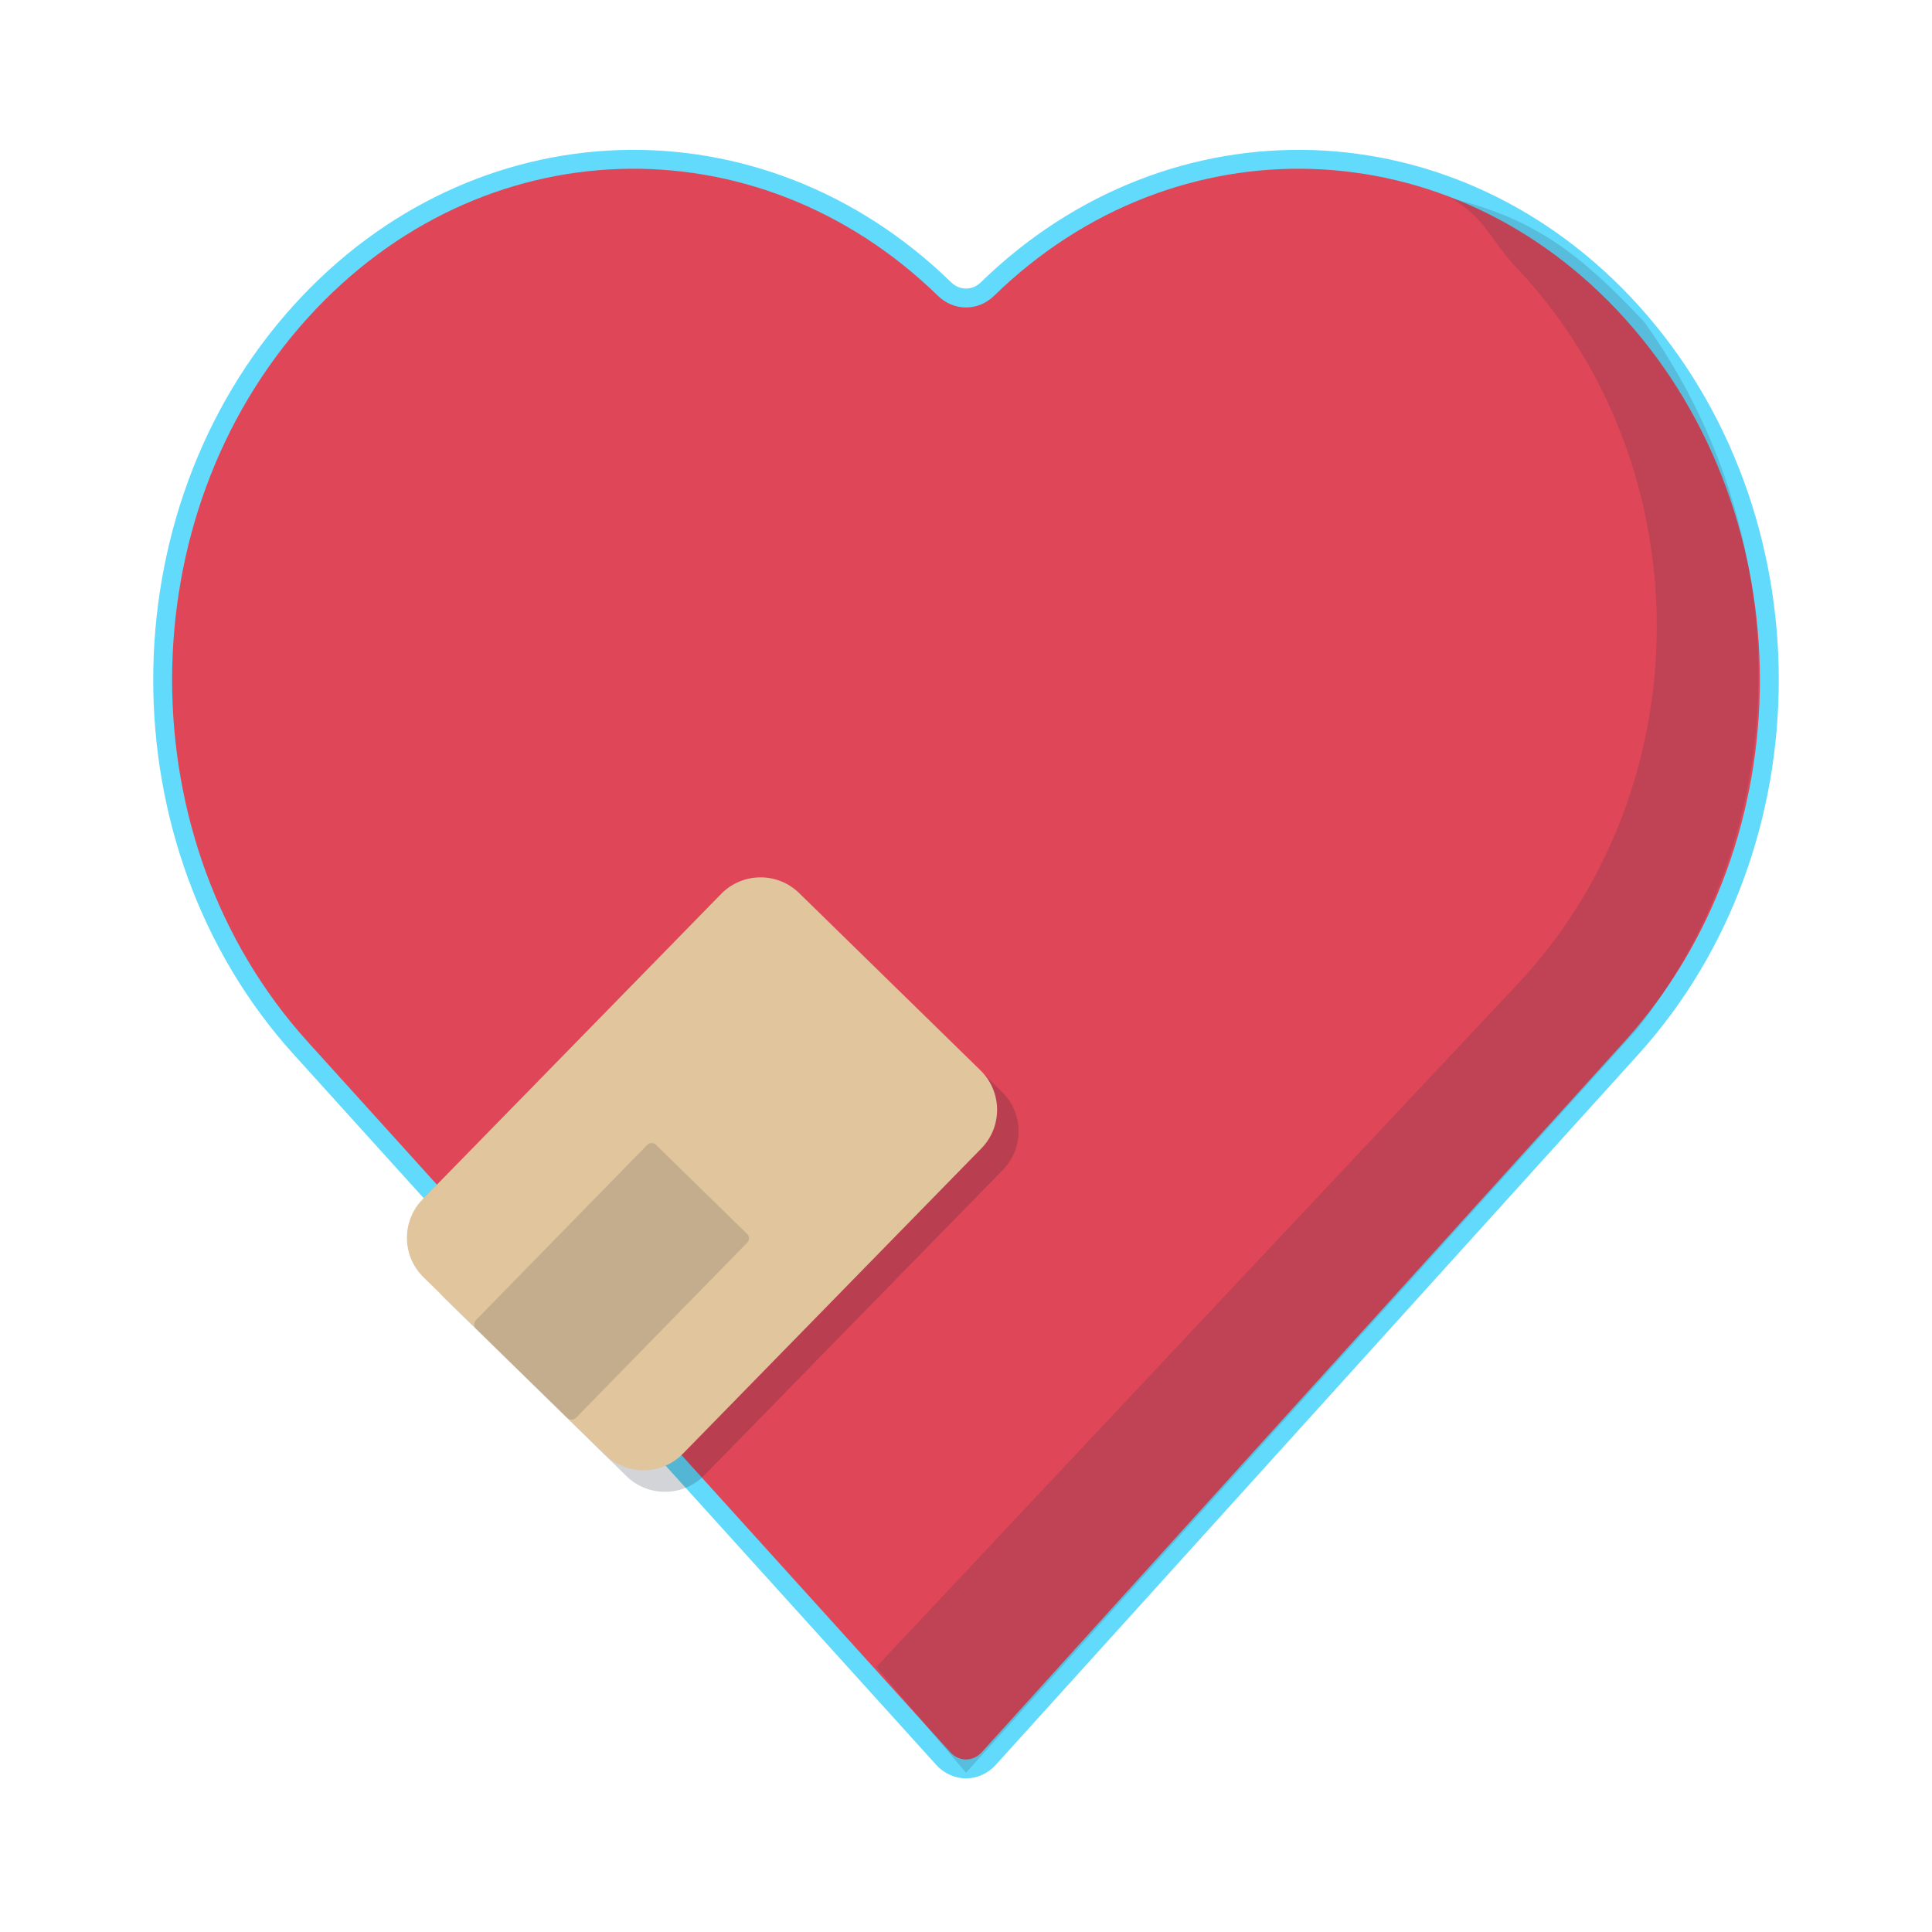
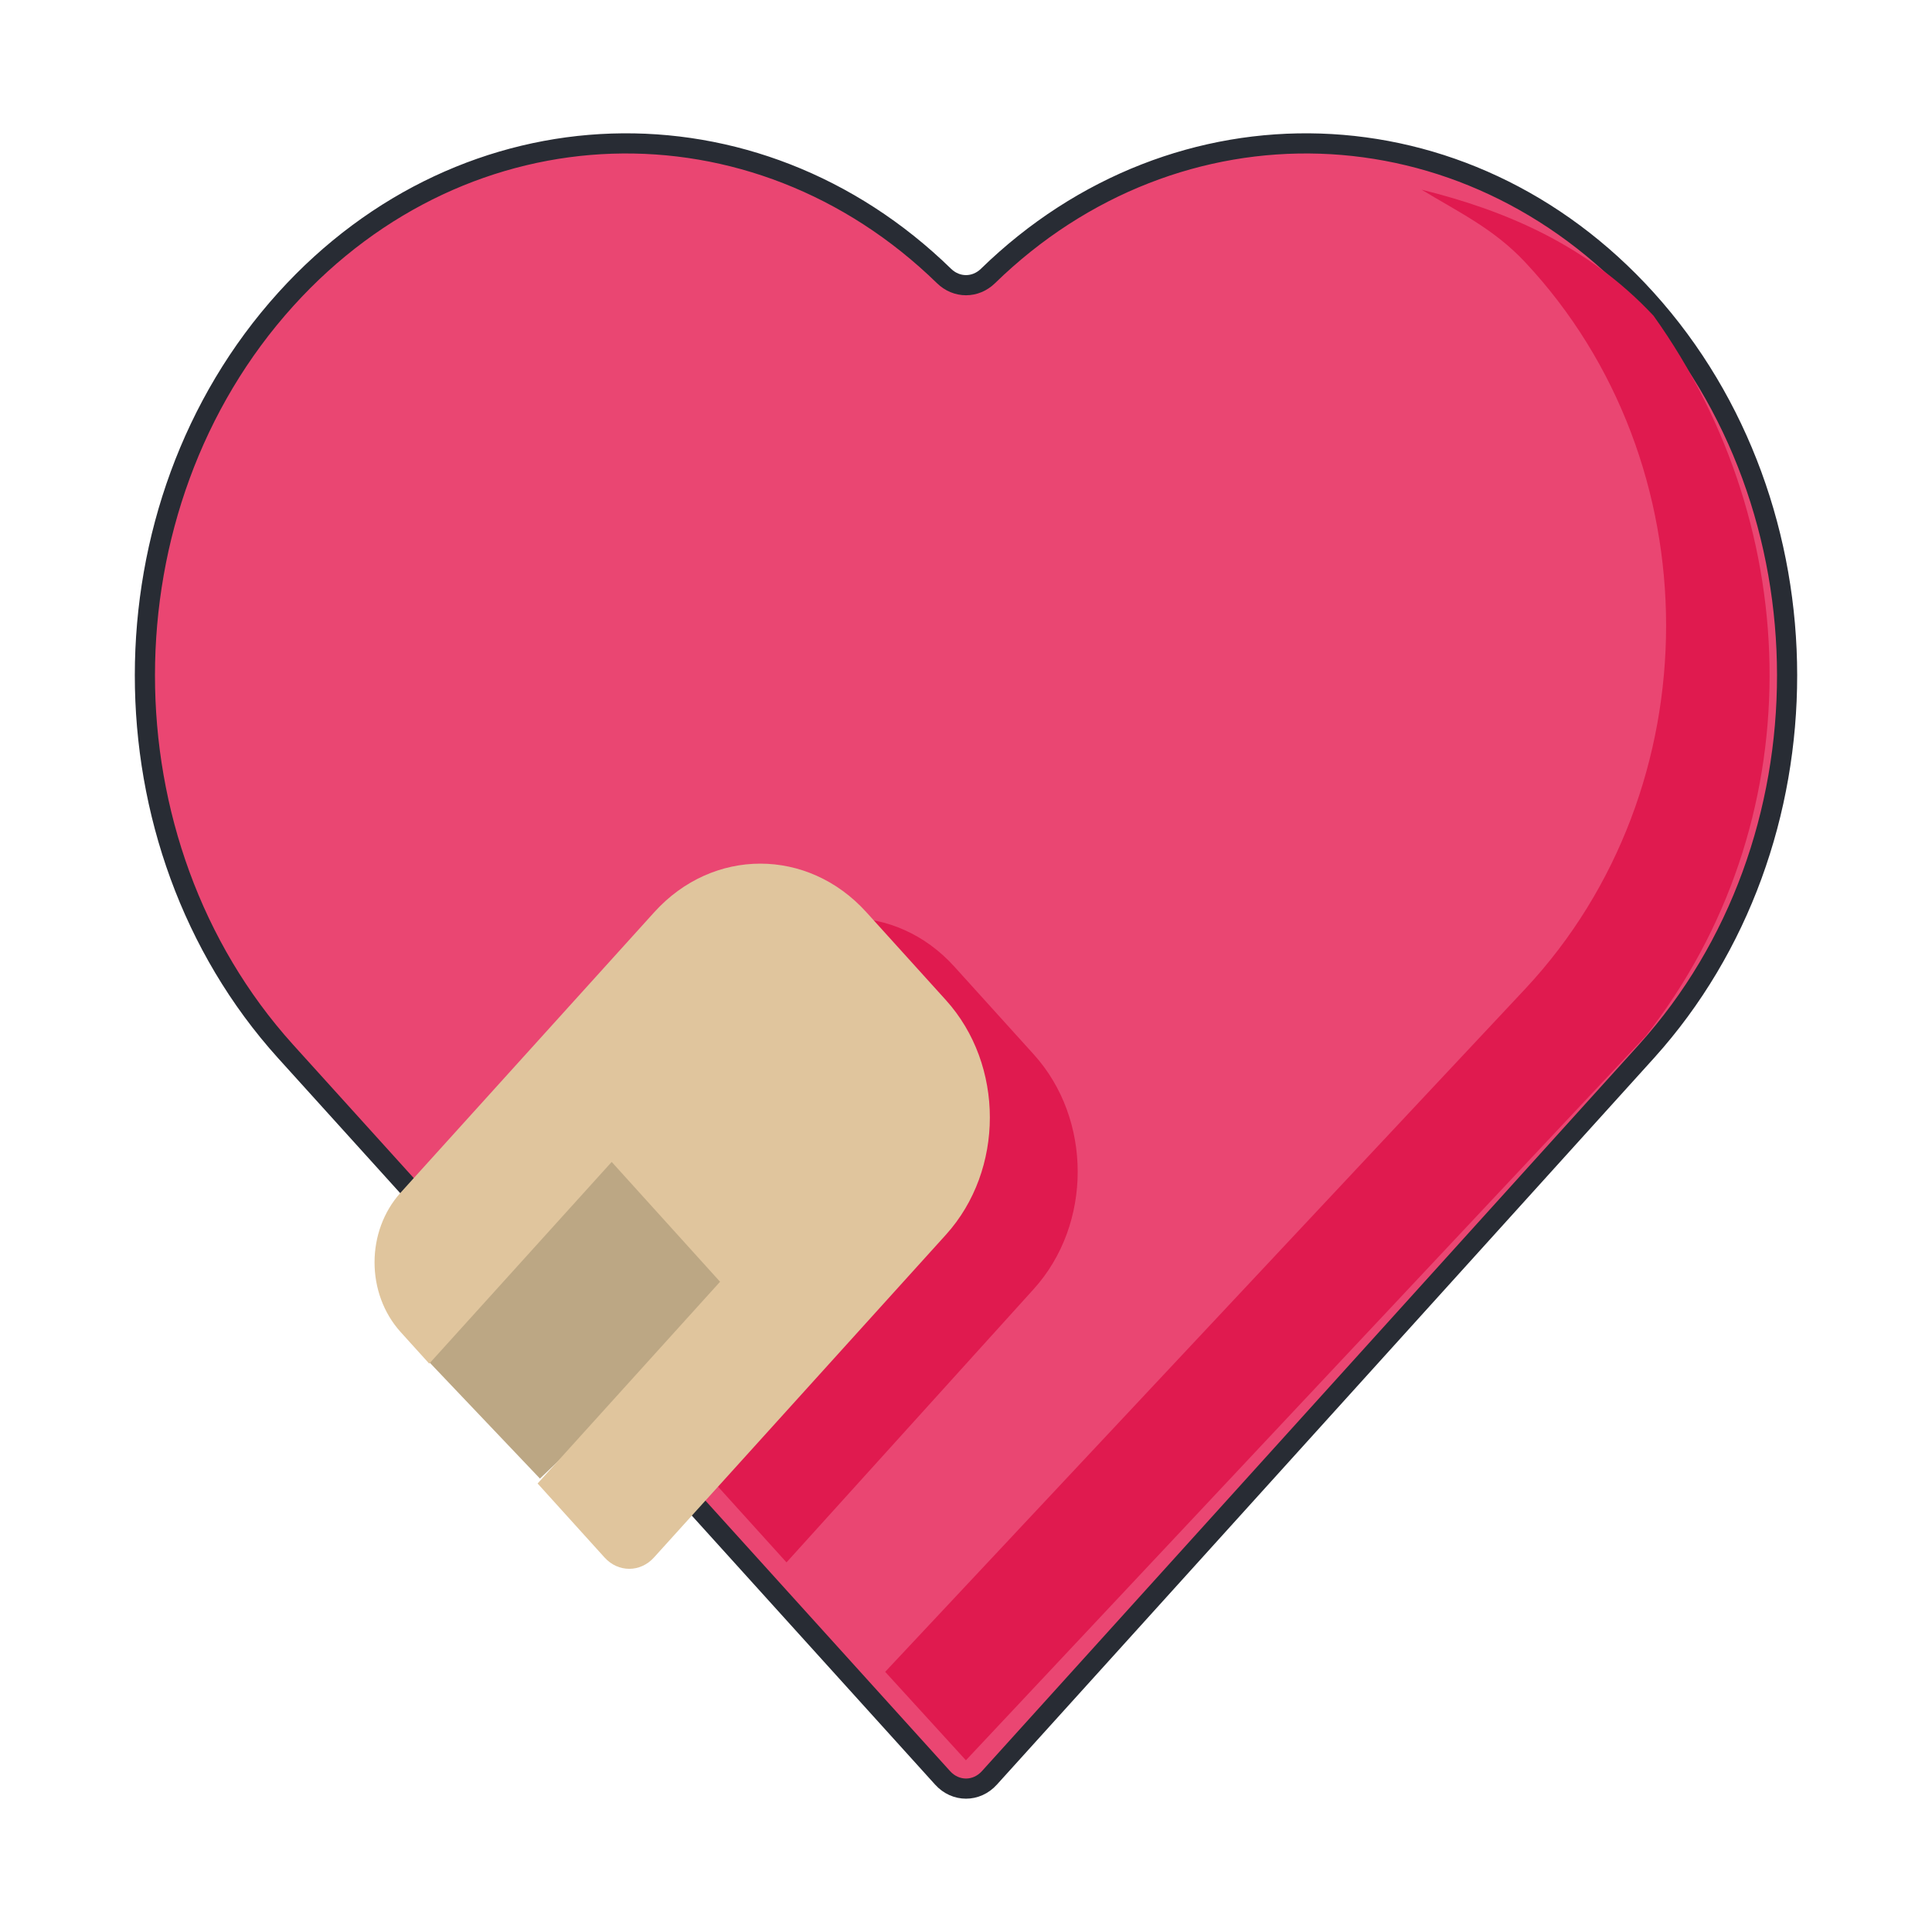
- <svg xmlns="http://www.w3.org/2000/svg" viewBox="0 0 449 449" fill-rule="evenodd" clip-rule="evenodd" stroke-linejoin="round" stroke-miterlimit="2">
-   <path fill="none" d="M0 0h449v449H0z" />
-   <path fill="none" d="M0 0h449v449H0z" />
+ <svg xmlns="http://www.w3.org/2000/svg" viewBox="0 0 300 300" fill-rule="evenodd" stroke-linejoin="round" stroke-miterlimit="2">
  <g fill-rule="nonzero">
-     <path d="M379.244 243.439c42.634-47.255 42.603-123.774-.097-170.984-41.073-45.413-106.673-47.175-149.651-5.286-2.861 2.789-7.129 2.789-9.992 0-42.978-41.889-108.577-40.127-149.653 5.286-42.698 47.21-42.729 123.729-.095 170.984l149.432 165.226c2.934 3.245 7.692 3.245 10.626 0l149.43-165.226z" fill="#df4759" stroke="#61dafb" stroke-width="4.39" />
-     <path d="M380.32 239.373L224.5 411.98l-20.854-24.587 149.242-158.907c42.887-45.845 42.858-120.083-.097-165.878-7.153-7.624-7.12-11.445-15.508-16.529 19.35 4.793 29.784 12.693 44.87 28.776 35.071 48.962 36.273 115.966-1.833 164.518z" fill="#2d3242" fill-opacity=".17" />
+     <path d="M255.679 163.235c29.116-32.272 29.095-84.529-.066-116.77-28.05-31.014-72.85-32.217-102.201-3.61-1.954 1.905-4.869 1.905-6.824 0-29.351-28.607-74.15-27.404-102.202 3.61-29.16 32.241-29.181 84.498-.065 116.77l102.051 112.837c2.004 2.216 5.253 2.216 7.257 0l102.05-112.837z" fill="#ea4672" stroke="#282c34" stroke-width="3.13" />
+     <path d="M160.522 200.156l-38.394 42.45-45.289-50.075 38.393-42.45c9.098-10.058 23.848-10.058 32.945 0l12.345 13.649c9.097 10.057 9.097 26.368 0 36.426zm94.989-39.237L149.985 273.336l-12.533-13.735 99.419-106.087c29.142-31.181 29.122-81.673-.066-112.82-4.86-5.185-10.37-7.784-16.07-11.242 13.148 3.26 25.771 8.633 36.022 19.572 23.83 33.301 24.647 78.873-1.246 111.895z" fill="#e01a4f" />
  </g>
-   <path d="M233.078 271.884c4.944-5.058 4.852-13.179-.206-18.124l-42.154-41.211c-5.058-4.944-13.179-4.853-18.124.205l-69.374 70.963c-4.945 5.058-4.853 13.179.205 18.124l42.155 41.21c5.058 4.945 13.179 4.853 18.123-.205l69.375-70.962z" fill="#161c2d" fill-opacity=".19" />
-   <path d="M228.078 266.884c4.944-5.058 4.852-13.179-.206-18.124l-42.154-41.211c-5.058-4.944-13.179-4.853-18.124.205L98.22 278.717c-4.945 5.058-4.853 13.179.205 18.124l42.155 41.21c5.058 4.945 13.179 4.853 18.123-.205l69.375-70.962z" fill="#e0c59d" />
-   <path d="M173.653 288.797a1.434 1.434 0 00-.023-2.028l-21.188-20.714a1.435 1.435 0 00-2.028.023l-39.792 40.703a1.435 1.435 0 00.023 2.028l21.188 20.714a1.435 1.435 0 002.028-.023l39.792-40.703z" fill="#161c2d" fill-opacity=".14" />
+   <path d="M94.622 179.085l-30.831 29.414 20.05 21.092 30.831-29.414-20.05-21.092z" fill="#bca784" />
+   <path d="M146.881 191.73l-45.336 50.119c-2.119 2.343-5.551 2.343-7.67 0L83.48 230.356l28.332-31.326-16.829-18.607-28.332 31.326-4.433-4.902c-5.412-5.984-5.412-15.679 0-21.665l39.369-43.528c9.101-10.063 23.853-10.063 32.949 0l12.345 13.644c9.097 10.063 9.097 26.374 0 36.432z" fill="#e0c59d" fill-rule="nonzero" />
</svg>
